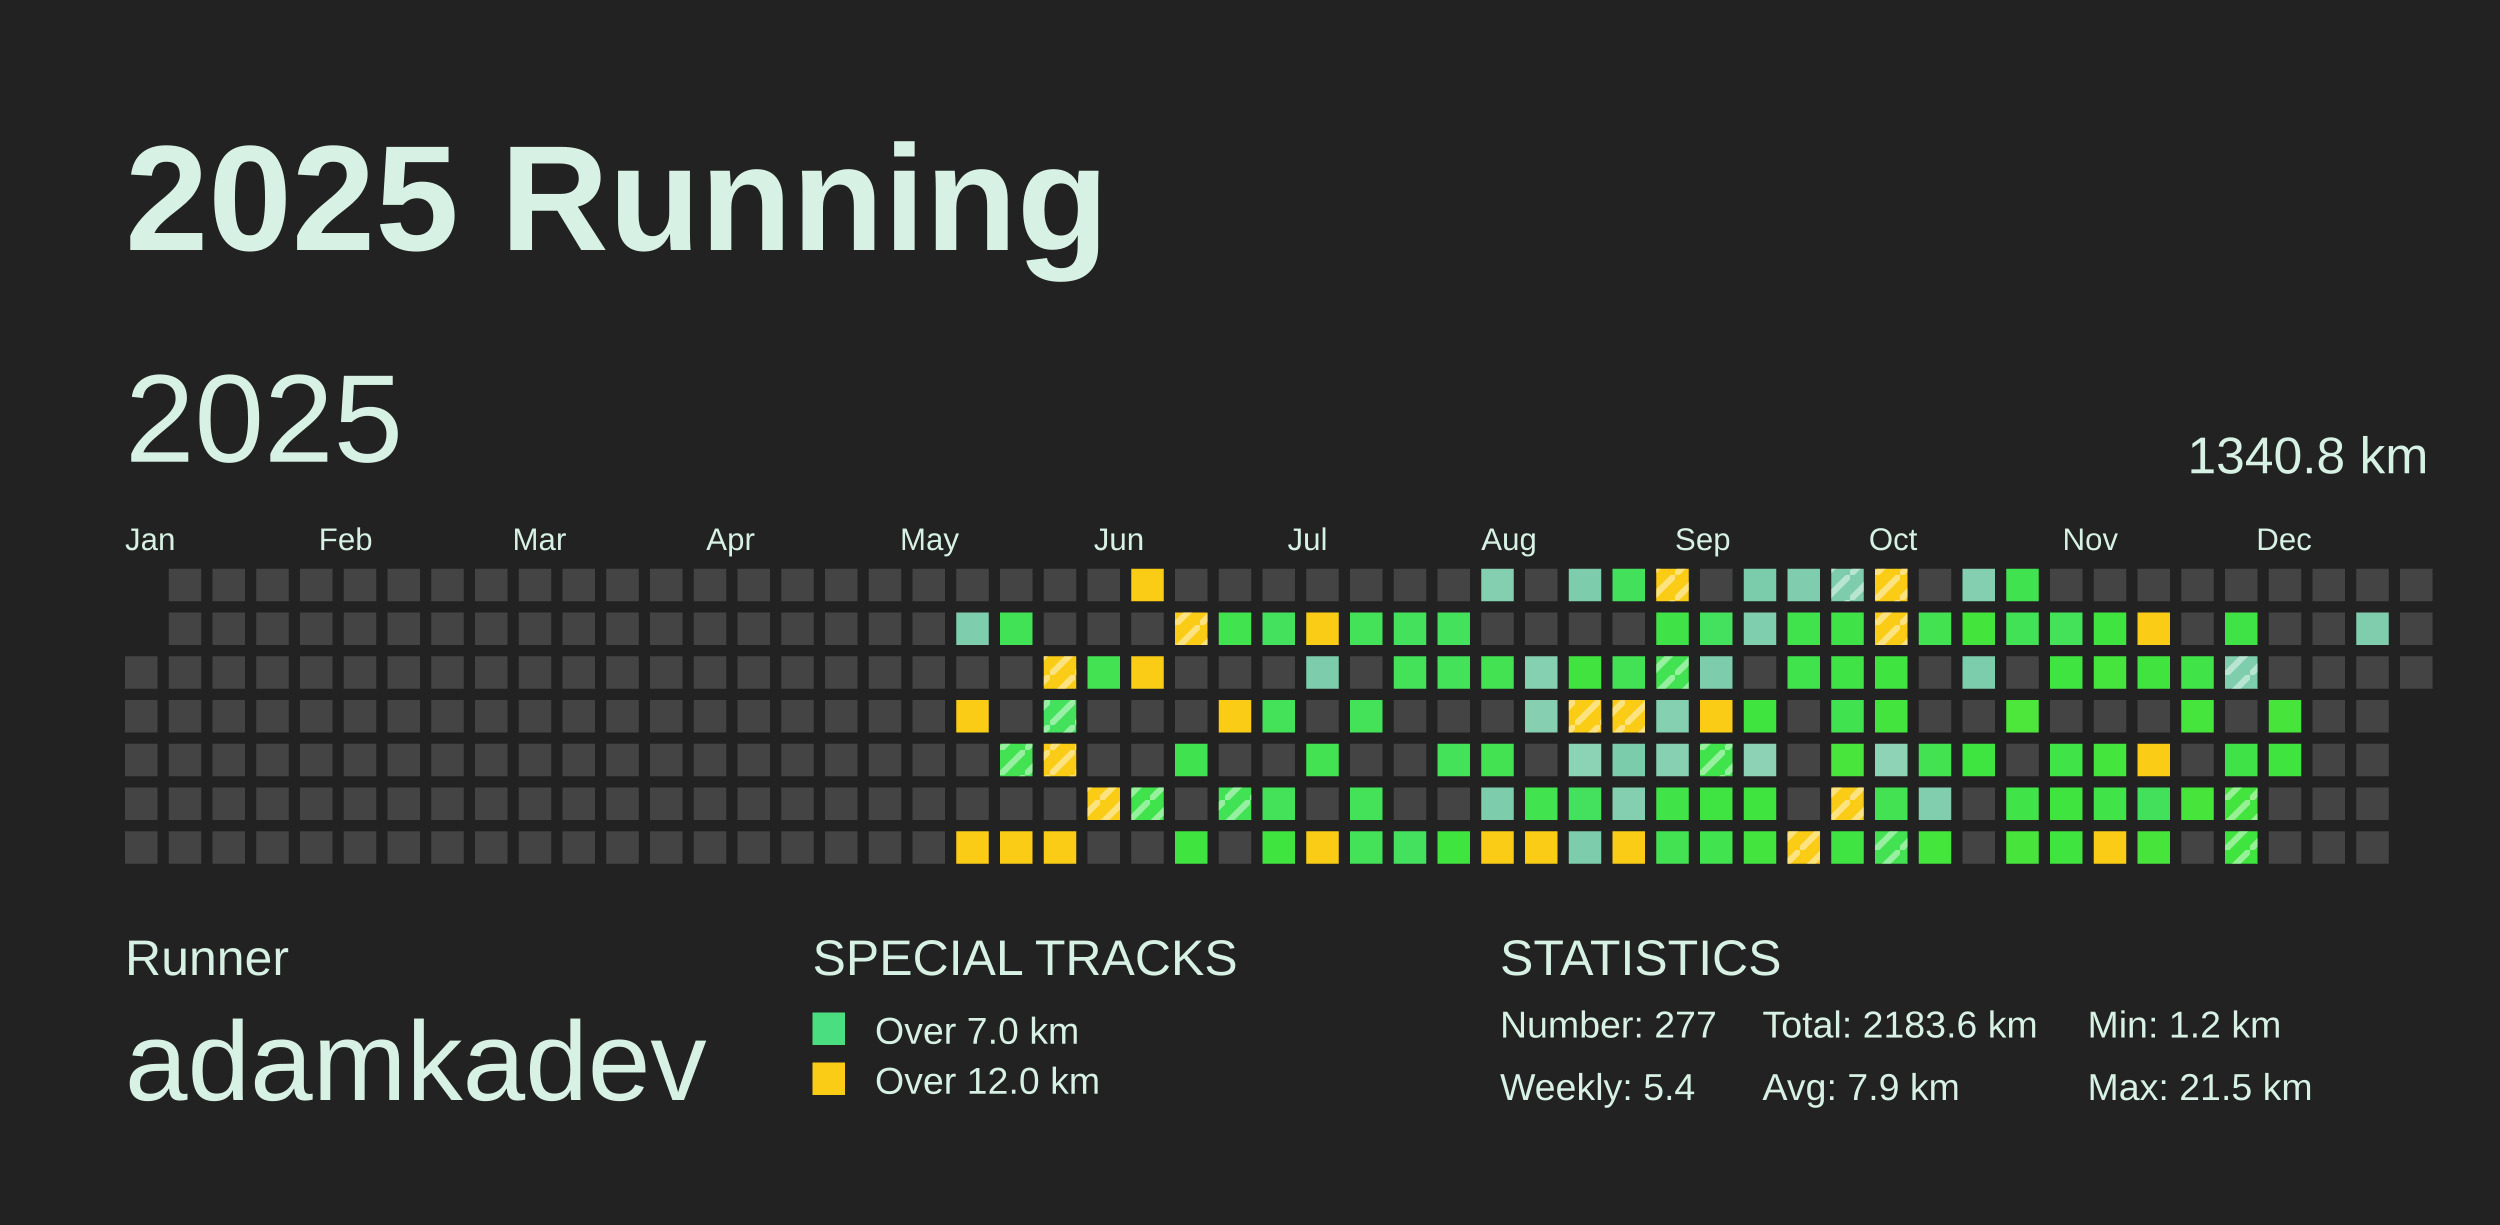
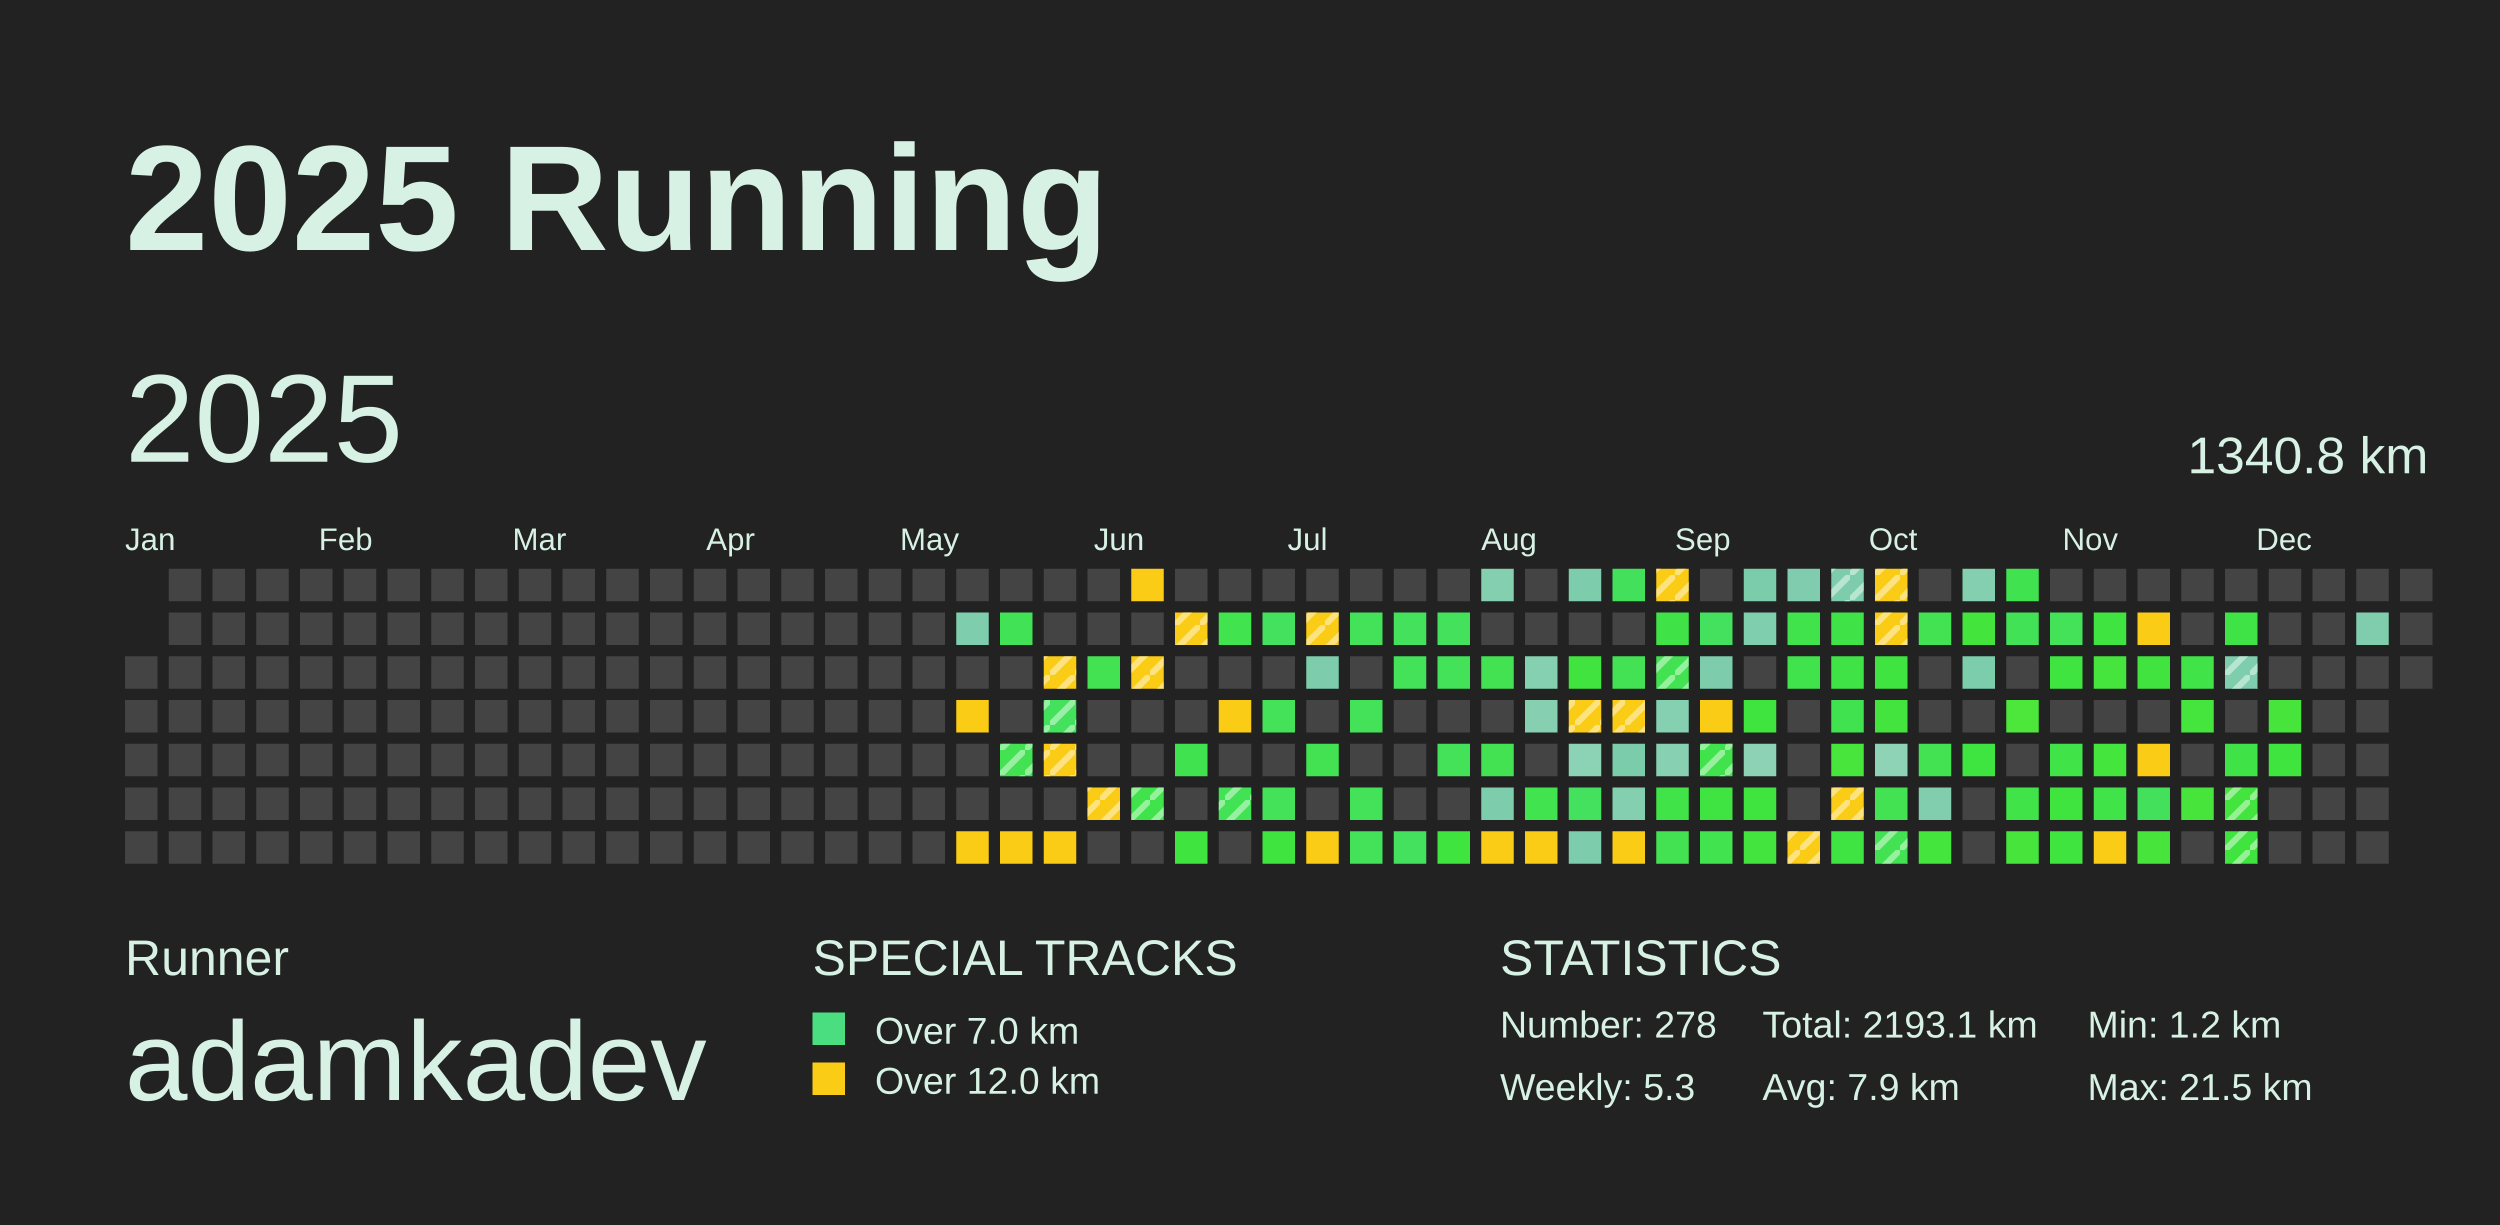
<svg xmlns="http://www.w3.org/2000/svg" baseProfile="full" height="98mm" version="1.1" viewBox="0,0,200,98" width="200mm">
  <defs>
    <pattern height="2" id="indoor-stripe" patternUnits="userSpaceOnUse" width="2">
      <line stroke="white" stroke-opacity="0.45" stroke-width="0.5" x1="0" x2="2" y1="2" y2="0" />
    </pattern>
  </defs>
  <rect fill="#222222" height="98" width="200" x="0" y="0" />
  <text fill="#D7F2E5" style="font-size:12px; font-family:Arial; font-weight:bold;" x="10" y="20">2025 Running</text>
  <text fill="#D7F2E5" style="font-size:4px; font-family:Arial" x="10" y="78">Runner</text>
  <text fill="#D7F2E5" style="font-size:9px; font-family:Arial" x="10" y="88">adamkadev</text>
  <text fill="#D7F2E5" style="font-size:4px; font-family:Arial" x="65" y="78">SPECIAL TRACKS</text>
  <rect fill="#4ADE80" height="2.6" width="2.6" x="65" y="81" />
  <text fill="#D7F2E5" style="font-size:3px; font-family:Arial" x="70" y="83.5">Over 7.0 km</text>
  <rect fill="#FACC15" height="2.6" width="2.6" x="65" y="85" />
  <text fill="#D7F2E5" style="font-size:3px; font-family:Arial" x="70" y="87.5">Over 12.0 km</text>
  <text fill="#D7F2E5" style="font-size:4px; font-family:Arial" x="120" y="78">STATISTICS</text>
-   <text fill="#D7F2E5" style="font-size:3px; font-family:Arial" x="120" y="83">Number: 277</text>
-   <text fill="#D7F2E5" style="font-size:3px; font-family:Arial" x="120" y="88">Weekly: 5.4</text>
-   <text fill="#D7F2E5" style="font-size:3px; font-family:Arial" x="141" y="83">Total: 2183.6 km</text>
+   <text fill="#D7F2E5" style="font-size:3px; font-family:Arial" x="120" y="83">Number: 278</text>
+   <text fill="#D7F2E5" style="font-size:3px; font-family:Arial" x="120" y="88">Weekly: 5.3</text>
+   <text fill="#D7F2E5" style="font-size:3px; font-family:Arial" x="141" y="83">Total: 2193.1 km</text>
  <text fill="#D7F2E5" style="font-size:3px; font-family:Arial" x="141" y="88">Avg: 7.9 km</text>
  <text fill="#D7F2E5" style="font-size:3px; font-family:Arial" x="167" y="83">Min: 1.2 km</text>
  <text fill="#D7F2E5" style="font-size:3px; font-family:Arial" x="167" y="88">Max: 21.5 km</text>
  <text dominant-baseline="hanging" fill="#D7F2E5" style="font-size:10.0px; font-family:Arial;" x="10" y="30">2025</text>
  <text dominant-baseline="hanging" fill="#D7F2E5" style="font-size:4.125px; font-family:Arial;" x="175" y="35">1340.8 km</text>
  <text fill="#D7F2E5" style="font-size:2.5px; font-family:Arial" x="10.0" y="44">Jan</text>
  <text fill="#D7F2E5" style="font-size:2.5px; font-family:Arial" x="25.5" y="44">Feb</text>
  <text fill="#D7F2E5" style="font-size:2.5px; font-family:Arial" x="41.0" y="44">Mar</text>
  <text fill="#D7F2E5" style="font-size:2.5px; font-family:Arial" x="56.5" y="44">Apr</text>
  <text fill="#D7F2E5" style="font-size:2.5px; font-family:Arial" x="72.0" y="44">May</text>
  <text fill="#D7F2E5" style="font-size:2.5px; font-family:Arial" x="87.5" y="44">Jun</text>
  <text fill="#D7F2E5" style="font-size:2.5px; font-family:Arial" x="103.0" y="44">Jul</text>
  <text fill="#D7F2E5" style="font-size:2.5px; font-family:Arial" x="118.5" y="44">Aug</text>
  <text fill="#D7F2E5" style="font-size:2.5px; font-family:Arial" x="134.0" y="44">Sep</text>
  <text fill="#D7F2E5" style="font-size:2.5px; font-family:Arial" x="149.5" y="44">Oct</text>
  <text fill="#D7F2E5" style="font-size:2.5px; font-family:Arial" x="165.0" y="44">Nov</text>
  <text fill="#D7F2E5" style="font-size:2.5px; font-family:Arial" x="180.5" y="44">Dec</text>
  <rect fill="#444444" height="2.6" width="2.6" x="10.0" y="52.5" />
  <rect fill="#444444" height="2.6" width="2.6" x="10.0" y="56.0" />
  <rect fill="#444444" height="2.6" width="2.6" x="10.0" y="59.5" />
  <rect fill="#444444" height="2.6" width="2.6" x="10.0" y="63.0" />
  <rect fill="#444444" height="2.6" width="2.6" x="10.0" y="66.5" />
  <rect fill="#444444" height="2.6" width="2.6" x="13.5" y="45.5" />
  <rect fill="#444444" height="2.6" width="2.6" x="13.5" y="49.0" />
  <rect fill="#444444" height="2.6" width="2.6" x="13.5" y="52.5" />
  <rect fill="#444444" height="2.6" width="2.6" x="13.5" y="56.0" />
  <rect fill="#444444" height="2.6" width="2.6" x="13.5" y="59.5" />
  <rect fill="#444444" height="2.6" width="2.6" x="13.5" y="63.0" />
  <rect fill="#444444" height="2.6" width="2.6" x="13.5" y="66.5" />
  <rect fill="#444444" height="2.6" width="2.6" x="17.0" y="45.5" />
  <rect fill="#444444" height="2.6" width="2.6" x="17.0" y="49.0" />
  <rect fill="#444444" height="2.6" width="2.6" x="17.0" y="52.5" />
  <rect fill="#444444" height="2.6" width="2.6" x="17.0" y="56.0" />
  <rect fill="#444444" height="2.6" width="2.6" x="17.0" y="59.5" />
  <rect fill="#444444" height="2.6" width="2.6" x="17.0" y="63.0" />
  <rect fill="#444444" height="2.6" width="2.6" x="17.0" y="66.5" />
  <rect fill="#444444" height="2.6" width="2.6" x="20.5" y="45.5" />
  <rect fill="#444444" height="2.6" width="2.6" x="20.5" y="49.0" />
  <rect fill="#444444" height="2.6" width="2.6" x="20.5" y="52.5" />
  <rect fill="#444444" height="2.6" width="2.6" x="20.5" y="56.0" />
  <rect fill="#444444" height="2.6" width="2.6" x="20.5" y="59.5" />
  <rect fill="#444444" height="2.6" width="2.6" x="20.5" y="63.0" />
  <rect fill="#444444" height="2.6" width="2.6" x="20.5" y="66.5" />
  <rect fill="#444444" height="2.6" width="2.6" x="24.0" y="45.5" />
  <rect fill="#444444" height="2.6" width="2.6" x="24.0" y="49.0" />
  <rect fill="#444444" height="2.6" width="2.6" x="24.0" y="52.5" />
  <rect fill="#444444" height="2.6" width="2.6" x="24.0" y="56.0" />
  <rect fill="#444444" height="2.6" width="2.6" x="24.0" y="59.5" />
  <rect fill="#444444" height="2.6" width="2.6" x="24.0" y="63.0" />
  <rect fill="#444444" height="2.6" width="2.6" x="24.0" y="66.5" />
  <rect fill="#444444" height="2.6" width="2.6" x="27.5" y="45.5" />
  <rect fill="#444444" height="2.6" width="2.6" x="27.5" y="49.0" />
  <rect fill="#444444" height="2.6" width="2.6" x="27.5" y="52.5" />
  <rect fill="#444444" height="2.6" width="2.6" x="27.5" y="56.0" />
  <rect fill="#444444" height="2.6" width="2.6" x="27.5" y="59.5" />
  <rect fill="#444444" height="2.6" width="2.6" x="27.5" y="63.0" />
  <rect fill="#444444" height="2.6" width="2.6" x="27.5" y="66.5" />
  <rect fill="#444444" height="2.6" width="2.6" x="31.0" y="45.5" />
  <rect fill="#444444" height="2.6" width="2.6" x="31.0" y="49.0" />
  <rect fill="#444444" height="2.6" width="2.6" x="31.0" y="52.5" />
  <rect fill="#444444" height="2.6" width="2.6" x="31.0" y="56.0" />
  <rect fill="#444444" height="2.6" width="2.6" x="31.0" y="59.5" />
  <rect fill="#444444" height="2.6" width="2.6" x="31.0" y="63.0" />
  <rect fill="#444444" height="2.6" width="2.6" x="31.0" y="66.5" />
  <rect fill="#444444" height="2.6" width="2.6" x="34.5" y="45.5" />
  <rect fill="#444444" height="2.6" width="2.6" x="34.5" y="49.0" />
  <rect fill="#444444" height="2.6" width="2.6" x="34.5" y="52.5" />
  <rect fill="#444444" height="2.6" width="2.6" x="34.5" y="56.0" />
  <rect fill="#444444" height="2.6" width="2.6" x="34.5" y="59.5" />
  <rect fill="#444444" height="2.6" width="2.6" x="34.5" y="63.0" />
  <rect fill="#444444" height="2.6" width="2.6" x="34.5" y="66.5" />
  <rect fill="#444444" height="2.6" width="2.6" x="38.0" y="45.5" />
  <rect fill="#444444" height="2.6" width="2.6" x="38.0" y="49.0" />
  <rect fill="#444444" height="2.6" width="2.6" x="38.0" y="52.5" />
  <rect fill="#444444" height="2.6" width="2.6" x="38.0" y="56.0" />
  <rect fill="#444444" height="2.6" width="2.6" x="38.0" y="59.5" />
  <rect fill="#444444" height="2.6" width="2.6" x="38.0" y="63.0" />
  <rect fill="#444444" height="2.6" width="2.6" x="38.0" y="66.5" />
  <rect fill="#444444" height="2.6" width="2.6" x="41.5" y="45.5" />
  <rect fill="#444444" height="2.6" width="2.6" x="41.5" y="49.0" />
  <rect fill="#444444" height="2.6" width="2.6" x="41.5" y="52.5" />
  <rect fill="#444444" height="2.6" width="2.6" x="41.5" y="56.0" />
  <rect fill="#444444" height="2.6" width="2.6" x="41.5" y="59.5" />
  <rect fill="#444444" height="2.6" width="2.6" x="41.5" y="63.0" />
  <rect fill="#444444" height="2.6" width="2.6" x="41.5" y="66.5" />
  <rect fill="#444444" height="2.6" width="2.6" x="45.0" y="45.5" />
  <rect fill="#444444" height="2.6" width="2.6" x="45.0" y="49.0" />
  <rect fill="#444444" height="2.6" width="2.6" x="45.0" y="52.5" />
  <rect fill="#444444" height="2.6" width="2.6" x="45.0" y="56.0" />
  <rect fill="#444444" height="2.6" width="2.6" x="45.0" y="59.5" />
  <rect fill="#444444" height="2.6" width="2.6" x="45.0" y="63.0" />
  <rect fill="#444444" height="2.6" width="2.6" x="45.0" y="66.5" />
  <rect fill="#444444" height="2.6" width="2.6" x="48.5" y="45.5" />
  <rect fill="#444444" height="2.6" width="2.6" x="48.5" y="49.0" />
  <rect fill="#444444" height="2.6" width="2.6" x="48.5" y="52.5" />
  <rect fill="#444444" height="2.6" width="2.6" x="48.5" y="56.0" />
  <rect fill="#444444" height="2.6" width="2.6" x="48.5" y="59.5" />
  <rect fill="#444444" height="2.6" width="2.6" x="48.5" y="63.0" />
  <rect fill="#444444" height="2.6" width="2.6" x="48.5" y="66.5" />
  <rect fill="#444444" height="2.6" width="2.6" x="52.0" y="45.5" />
  <rect fill="#444444" height="2.6" width="2.6" x="52.0" y="49.0" />
  <rect fill="#444444" height="2.6" width="2.6" x="52.0" y="52.5" />
  <rect fill="#444444" height="2.6" width="2.6" x="52.0" y="56.0" />
  <rect fill="#444444" height="2.6" width="2.6" x="52.0" y="59.5" />
  <rect fill="#444444" height="2.6" width="2.6" x="52.0" y="63.0" />
  <rect fill="#444444" height="2.6" width="2.6" x="52.0" y="66.5" />
  <rect fill="#444444" height="2.6" width="2.6" x="55.5" y="45.5" />
  <rect fill="#444444" height="2.6" width="2.6" x="55.5" y="49.0" />
  <rect fill="#444444" height="2.6" width="2.6" x="55.5" y="52.5" />
  <rect fill="#444444" height="2.6" width="2.6" x="55.5" y="56.0" />
  <rect fill="#444444" height="2.6" width="2.6" x="55.5" y="59.5" />
  <rect fill="#444444" height="2.6" width="2.6" x="55.5" y="63.0" />
  <rect fill="#444444" height="2.6" width="2.6" x="55.5" y="66.5" />
  <rect fill="#444444" height="2.6" width="2.6" x="59.0" y="45.5" />
  <rect fill="#444444" height="2.6" width="2.6" x="59.0" y="49.0" />
  <rect fill="#444444" height="2.6" width="2.6" x="59.0" y="52.5" />
  <rect fill="#444444" height="2.6" width="2.6" x="59.0" y="56.0" />
  <rect fill="#444444" height="2.6" width="2.6" x="59.0" y="59.5" />
  <rect fill="#444444" height="2.6" width="2.6" x="59.0" y="63.0" />
  <rect fill="#444444" height="2.6" width="2.6" x="59.0" y="66.5" />
  <rect fill="#444444" height="2.6" width="2.6" x="62.5" y="45.5" />
  <rect fill="#444444" height="2.6" width="2.6" x="62.5" y="49.0" />
  <rect fill="#444444" height="2.6" width="2.6" x="62.5" y="52.5" />
  <rect fill="#444444" height="2.6" width="2.6" x="62.5" y="56.0" />
  <rect fill="#444444" height="2.6" width="2.6" x="62.5" y="59.5" />
  <rect fill="#444444" height="2.6" width="2.6" x="62.5" y="63.0" />
  <rect fill="#444444" height="2.6" width="2.6" x="62.5" y="66.5" />
  <rect fill="#444444" height="2.6" width="2.6" x="66.0" y="45.5" />
  <rect fill="#444444" height="2.6" width="2.6" x="66.0" y="49.0" />
  <rect fill="#444444" height="2.6" width="2.6" x="66.0" y="52.5" />
  <rect fill="#444444" height="2.6" width="2.6" x="66.0" y="56.0" />
  <rect fill="#444444" height="2.6" width="2.6" x="66.0" y="59.5" />
  <rect fill="#444444" height="2.6" width="2.6" x="66.0" y="63.0" />
  <rect fill="#444444" height="2.6" width="2.6" x="66.0" y="66.5" />
  <rect fill="#444444" height="2.6" width="2.6" x="69.5" y="45.5" />
  <rect fill="#444444" height="2.6" width="2.6" x="69.5" y="49.0" />
  <rect fill="#444444" height="2.6" width="2.6" x="69.5" y="52.5" />
  <rect fill="#444444" height="2.6" width="2.6" x="69.5" y="56.0" />
  <rect fill="#444444" height="2.6" width="2.6" x="69.5" y="59.5" />
  <rect fill="#444444" height="2.6" width="2.6" x="69.5" y="63.0" />
  <rect fill="#444444" height="2.6" width="2.6" x="69.5" y="66.5" />
  <rect fill="#444444" height="2.6" width="2.6" x="73.0" y="45.5" />
  <rect fill="#444444" height="2.6" width="2.6" x="73.0" y="49.0" />
  <rect fill="#444444" height="2.6" width="2.6" x="73.0" y="52.5" />
  <rect fill="#444444" height="2.6" width="2.6" x="73.0" y="56.0" />
  <rect fill="#444444" height="2.6" width="2.6" x="73.0" y="59.5" />
  <rect fill="#444444" height="2.6" width="2.6" x="73.0" y="63.0" />
  <rect fill="#444444" height="2.6" width="2.6" x="73.0" y="66.5" />
  <rect fill="#444444" height="2.6" width="2.6" x="76.5" y="45.5" />
  <rect fill="#7ecdad" height="2.6" width="2.6" x="76.5" y="49.0" />
  <rect fill="#444444" height="2.6" width="2.6" x="76.5" y="52.5" />
  <rect fill="#FACC15" height="2.6" width="2.6" x="76.5" y="56.0" />
  <rect fill="#444444" height="2.6" width="2.6" x="76.5" y="59.5" />
  <rect fill="#444444" height="2.6" width="2.6" x="76.5" y="63.0" />
  <rect fill="#FACC15" height="2.6" width="2.6" x="76.5" y="66.5" />
  <rect fill="#444444" height="2.6" width="2.6" x="80.0" y="45.5" />
  <rect fill="#42e256" height="2.6" width="2.6" x="80.0" y="49.0" />
  <rect fill="#444444" height="2.6" width="2.6" x="80.0" y="52.5" />
  <rect fill="#444444" height="2.6" width="2.6" x="80.0" y="56.0" />
  <rect fill="#42e252" height="2.6" width="2.6" x="80.0" y="59.5" />
  <rect fill="url(#indoor-stripe)" height="2.6" style="pointer-events: none;" width="2.6" x="80.0" y="59.5" />
  <rect fill="#444444" height="2.6" width="2.6" x="80.0" y="63.0" />
  <rect fill="#FACC15" height="2.6" width="2.6" x="80.0" y="66.5" />
  <rect fill="#444444" height="2.6" width="2.6" x="83.5" y="45.5" />
  <rect fill="#444444" height="2.6" width="2.6" x="83.5" y="49.0" />
  <rect fill="#FACC15" height="2.6" width="2.6" x="83.5" y="52.5" />
  <rect fill="url(#indoor-stripe)" height="2.6" style="pointer-events: none;" width="2.6" x="83.5" y="52.5" />
  <rect fill="#43e15c" height="2.6" width="2.6" x="83.5" y="56.0" />
  <rect fill="url(#indoor-stripe)" height="2.6" style="pointer-events: none;" width="2.6" x="83.5" y="56.0" />
  <rect fill="#FACC15" height="2.6" width="2.6" x="83.5" y="59.5" />
  <rect fill="url(#indoor-stripe)" height="2.6" style="pointer-events: none;" width="2.6" x="83.5" y="59.5" />
  <rect fill="#444444" height="2.6" width="2.6" x="83.5" y="63.0" />
  <rect fill="#FACC15" height="2.6" width="2.6" x="83.5" y="66.5" />
  <rect fill="#444444" height="2.6" width="2.6" x="87.0" y="45.5" />
  <rect fill="#444444" height="2.6" width="2.6" x="87.0" y="49.0" />
  <rect fill="#42e253" height="2.6" width="2.6" x="87.0" y="52.5" />
  <rect fill="#444444" height="2.6" width="2.6" x="87.0" y="56.0" />
  <rect fill="#444444" height="2.6" width="2.6" x="87.0" y="59.5" />
  <rect fill="#FACC15" height="2.6" width="2.6" x="87.0" y="63.0" />
  <rect fill="url(#indoor-stripe)" height="2.6" style="pointer-events: none;" width="2.6" x="87.0" y="63.0" />
  <rect fill="#444444" height="2.6" width="2.6" x="87.0" y="66.5" />
  <rect fill="#FACC15" height="2.6" width="2.6" x="90.5" y="45.5" />
  <rect fill="#444444" height="2.6" width="2.6" x="90.5" y="49.0" />
  <rect fill="#FACC15" height="2.6" width="2.6" x="90.5" y="52.5" />
+   <rect fill="url(#indoor-stripe)" height="2.6" style="pointer-events: none;" width="2.6" x="90.5" y="52.5" />
  <rect fill="#444444" height="2.6" width="2.6" x="90.5" y="56.0" />
  <rect fill="#444444" height="2.6" width="2.6" x="90.5" y="59.5" />
  <rect fill="#40e34b" height="2.6" width="2.6" x="90.5" y="63.0" />
  <rect fill="url(#indoor-stripe)" height="2.6" style="pointer-events: none;" width="2.6" x="90.5" y="63.0" />
  <rect fill="#444444" height="2.6" width="2.6" x="90.5" y="66.5" />
  <rect fill="#444444" height="2.6" width="2.6" x="94.0" y="45.5" />
  <rect fill="#FACC15" height="2.6" width="2.6" x="94.0" y="49.0" />
  <rect fill="url(#indoor-stripe)" height="2.6" style="pointer-events: none;" width="2.6" x="94.0" y="49.0" />
  <rect fill="#444444" height="2.6" width="2.6" x="94.0" y="52.5" />
  <rect fill="#444444" height="2.6" width="2.6" x="94.0" y="56.0" />
  <rect fill="#41e24f" height="2.6" width="2.6" x="94.0" y="59.5" />
  <rect fill="#444444" height="2.6" width="2.6" x="94.0" y="63.0" />
  <rect fill="#3fe43e" height="2.6" width="2.6" x="94.0" y="66.5" />
  <rect fill="#444444" height="2.6" width="2.6" x="97.5" y="45.5" />
  <rect fill="#41e34e" height="2.6" width="2.6" x="97.5" y="49.0" />
  <rect fill="#444444" height="2.6" width="2.6" x="97.5" y="52.5" />
  <rect fill="#FACC15" height="2.6" width="2.6" x="97.5" y="56.0" />
  <rect fill="#444444" height="2.6" width="2.6" x="97.5" y="59.5" />
  <rect fill="#42e255" height="2.6" width="2.6" x="97.5" y="63.0" />
  <rect fill="url(#indoor-stripe)" height="2.6" style="pointer-events: none;" width="2.6" x="97.5" y="63.0" />
  <rect fill="#444444" height="2.6" width="2.6" x="97.5" y="66.5" />
  <rect fill="#444444" height="2.6" width="2.6" x="101.0" y="45.5" />
  <rect fill="#44e15e" height="2.6" width="2.6" x="101.0" y="49.0" />
  <rect fill="#444444" height="2.6" width="2.6" x="101.0" y="52.5" />
  <rect fill="#43e259" height="2.6" width="2.6" x="101.0" y="56.0" />
  <rect fill="#444444" height="2.6" width="2.6" x="101.0" y="59.5" />
  <rect fill="#43e259" height="2.6" width="2.6" x="101.0" y="63.0" />
  <rect fill="#3fe43e" height="2.6" width="2.6" x="101.0" y="66.5" />
  <rect fill="#444444" height="2.6" width="2.6" x="104.5" y="45.5" />
  <rect fill="#FACC15" height="2.6" width="2.6" x="104.5" y="49.0" />
+   <rect fill="url(#indoor-stripe)" height="2.6" style="pointer-events: none;" width="2.6" x="104.5" y="49.0" />
  <rect fill="#7dcdac" height="2.6" width="2.6" x="104.5" y="52.5" />
  <rect fill="#444444" height="2.6" width="2.6" x="104.5" y="56.0" />
  <rect fill="#42e253" height="2.6" width="2.6" x="104.5" y="59.5" />
  <rect fill="#444444" height="2.6" width="2.6" x="104.5" y="63.0" />
  <rect fill="#FACC15" height="2.6" width="2.6" x="104.5" y="66.5" />
  <rect fill="#444444" height="2.6" width="2.6" x="108.0" y="45.5" />
  <rect fill="#43e258" height="2.6" width="2.6" x="108.0" y="49.0" />
  <rect fill="#444444" height="2.6" width="2.6" x="108.0" y="52.5" />
  <rect fill="#43e259" height="2.6" width="2.6" x="108.0" y="56.0" />
  <rect fill="#444444" height="2.6" width="2.6" x="108.0" y="59.5" />
  <rect fill="#43e259" height="2.6" width="2.6" x="108.0" y="63.0" />
  <rect fill="#43e258" height="2.6" width="2.6" x="108.0" y="66.5" />
  <rect fill="#444444" height="2.6" width="2.6" x="111.5" y="45.5" />
  <rect fill="#43e15c" height="2.6" width="2.6" x="111.5" y="49.0" />
  <rect fill="#43e259" height="2.6" width="2.6" x="111.5" y="52.5" />
  <rect fill="#444444" height="2.6" width="2.6" x="111.5" y="56.0" />
  <rect fill="#444444" height="2.6" width="2.6" x="111.5" y="59.5" />
  <rect fill="#444444" height="2.6" width="2.6" x="111.5" y="63.0" />
  <rect fill="#44e15e" height="2.6" width="2.6" x="111.5" y="66.5" />
  <rect fill="#444444" height="2.6" width="2.6" x="115.0" y="45.5" />
  <rect fill="#43e15c" height="2.6" width="2.6" x="115.0" y="49.0" />
  <rect fill="#43e259" height="2.6" width="2.6" x="115.0" y="52.5" />
  <rect fill="#444444" height="2.6" width="2.6" x="115.0" y="56.0" />
  <rect fill="#43e258" height="2.6" width="2.6" x="115.0" y="59.5" />
  <rect fill="#444444" height="2.6" width="2.6" x="115.0" y="63.0" />
  <rect fill="#3fe43e" height="2.6" width="2.6" x="115.0" y="66.5" />
  <rect fill="#84cfb0" height="2.6" width="2.6" x="118.5" y="45.5" />
  <rect fill="#444444" height="2.6" width="2.6" x="118.5" y="49.0" />
  <rect fill="#42e253" height="2.6" width="2.6" x="118.5" y="52.5" />
  <rect fill="#444444" height="2.6" width="2.6" x="118.5" y="56.0" />
  <rect fill="#42e253" height="2.6" width="2.6" x="118.5" y="59.5" />
  <rect fill="#7dcdad" height="2.6" width="2.6" x="118.5" y="63.0" />
  <rect fill="#FACC15" height="2.6" width="2.6" x="118.5" y="66.5" />
  <rect fill="#444444" height="2.6" width="2.6" x="122.0" y="45.5" />
  <rect fill="#444444" height="2.6" width="2.6" x="122.0" y="49.0" />
  <rect fill="#85d0b1" height="2.6" width="2.6" x="122.0" y="52.5" />
  <rect fill="#86d0b1" height="2.6" width="2.6" x="122.0" y="56.0" />
  <rect fill="#444444" height="2.6" width="2.6" x="122.0" y="59.5" />
  <rect fill="#41e34e" height="2.6" width="2.6" x="122.0" y="63.0" />
  <rect fill="#FACC15" height="2.6" width="2.6" x="122.0" y="66.5" />
  <rect fill="#7dcdac" height="2.6" width="2.6" x="125.5" y="45.5" />
  <rect fill="#444444" height="2.6" width="2.6" x="125.5" y="49.0" />
  <rect fill="#41e43e" height="2.6" width="2.6" x="125.5" y="52.5" />
  <rect fill="#FACC15" height="2.6" width="2.6" x="125.5" y="56.0" />
  <rect fill="url(#indoor-stripe)" height="2.6" style="pointer-events: none;" width="2.6" x="125.5" y="56.0" />
  <rect fill="#8cd2b4" height="2.6" width="2.6" x="125.5" y="59.5" />
  <rect fill="#44e15e" height="2.6" width="2.6" x="125.5" y="63.0" />
  <rect fill="#7dcdad" height="2.6" width="2.6" x="125.5" y="66.5" />
  <rect fill="#43e15b" height="2.6" width="2.6" x="129.0" y="45.5" />
  <rect fill="#444444" height="2.6" width="2.6" x="129.0" y="49.0" />
  <rect fill="#42e254" height="2.6" width="2.6" x="129.0" y="52.5" />
  <rect fill="#FACC15" height="2.6" width="2.6" x="129.0" y="56.0" />
  <rect fill="url(#indoor-stripe)" height="2.6" style="pointer-events: none;" width="2.6" x="129.0" y="56.0" />
  <rect fill="#7accab" height="2.6" width="2.6" x="129.0" y="59.5" />
  <rect fill="#84cfb0" height="2.6" width="2.6" x="129.0" y="63.0" />
  <rect fill="#FACC15" height="2.6" width="2.6" x="129.0" y="66.5" />
  <rect fill="#FACC15" height="2.6" width="2.6" x="132.5" y="45.5" />
  <rect fill="url(#indoor-stripe)" height="2.6" style="pointer-events: none;" width="2.6" x="132.5" y="45.5" />
  <rect fill="#40e347" height="2.6" width="2.6" x="132.5" y="49.0" />
  <rect fill="#42e252" height="2.6" width="2.6" x="132.5" y="52.5" />
  <rect fill="url(#indoor-stripe)" height="2.6" style="pointer-events: none;" width="2.6" x="132.5" y="52.5" />
  <rect fill="#85d0b1" height="2.6" width="2.6" x="132.5" y="56.0" />
  <rect fill="#88d0b2" height="2.6" width="2.6" x="132.5" y="59.5" />
  <rect fill="#40e348" height="2.6" width="2.6" x="132.5" y="63.0" />
  <rect fill="#42e253" height="2.6" width="2.6" x="132.5" y="66.5" />
  <rect fill="#444444" height="2.6" width="2.6" x="136.0" y="45.5" />
  <rect fill="#44e15e" height="2.6" width="2.6" x="136.0" y="49.0" />
  <rect fill="#7dcdad" height="2.6" width="2.6" x="136.0" y="52.5" />
  <rect fill="#FACC15" height="2.6" width="2.6" x="136.0" y="56.0" />
  <rect fill="#41e34d" height="2.6" width="2.6" x="136.0" y="59.5" />
  <rect fill="url(#indoor-stripe)" height="2.6" style="pointer-events: none;" width="2.6" x="136.0" y="59.5" />
  <rect fill="#3fe442" height="2.6" width="2.6" x="136.0" y="63.0" />
  <rect fill="#41e34e" height="2.6" width="2.6" x="136.0" y="66.5" />
  <rect fill="#7accab" height="2.6" width="2.6" x="139.5" y="45.5" />
  <rect fill="#7fceae" height="2.6" width="2.6" x="139.5" y="49.0" />
  <rect fill="#444444" height="2.6" width="2.6" x="139.5" y="52.5" />
  <rect fill="#3fe43e" height="2.6" width="2.6" x="139.5" y="56.0" />
  <rect fill="#8dd2b5" height="2.6" width="2.6" x="139.5" y="59.5" />
  <rect fill="#3fe43e" height="2.6" width="2.6" x="139.5" y="63.0" />
  <rect fill="#43e43d" height="2.6" width="2.6" x="139.5" y="66.5" />
  <rect fill="#7fcdae" height="2.6" width="2.6" x="143.0" y="45.5" />
  <rect fill="#40e34b" height="2.6" width="2.6" x="143.0" y="49.0" />
  <rect fill="#41e34d" height="2.6" width="2.6" x="143.0" y="52.5" />
  <rect fill="#444444" height="2.6" width="2.6" x="143.0" y="56.0" />
  <rect fill="#444444" height="2.6" width="2.6" x="143.0" y="59.5" />
  <rect fill="#444444" height="2.6" width="2.6" x="143.0" y="63.0" />
  <rect fill="#FACC15" height="2.6" width="2.6" x="143.0" y="66.5" />
  <rect fill="url(#indoor-stripe)" height="2.6" style="pointer-events: none;" width="2.6" x="143.0" y="66.5" />
  <rect fill="#7dcdad" height="2.6" width="2.6" x="146.5" y="45.5" />
  <rect fill="url(#indoor-stripe)" height="2.6" style="pointer-events: none;" width="2.6" x="146.5" y="45.5" />
  <rect fill="#40e347" height="2.6" width="2.6" x="146.5" y="49.0" />
  <rect fill="#40e346" height="2.6" width="2.6" x="146.5" y="52.5" />
  <rect fill="#41e250" height="2.6" width="2.6" x="146.5" y="56.0" />
  <rect fill="#48e53c" height="2.6" width="2.6" x="146.5" y="59.5" />
  <rect fill="#FACC15" height="2.6" width="2.6" x="146.5" y="63.0" />
  <rect fill="url(#indoor-stripe)" height="2.6" style="pointer-events: none;" width="2.6" x="146.5" y="63.0" />
  <rect fill="#3fe443" height="2.6" width="2.6" x="146.5" y="66.5" />
  <rect fill="#FACC15" height="2.6" width="2.6" x="150.0" y="45.5" />
  <rect fill="url(#indoor-stripe)" height="2.6" style="pointer-events: none;" width="2.6" x="150.0" y="45.5" />
  <rect fill="#FACC15" height="2.6" width="2.6" x="150.0" y="49.0" />
  <rect fill="url(#indoor-stripe)" height="2.6" style="pointer-events: none;" width="2.6" x="150.0" y="49.0" />
  <rect fill="#3fe440" height="2.6" width="2.6" x="150.0" y="52.5" />
  <rect fill="#43e43d" height="2.6" width="2.6" x="150.0" y="56.0" />
  <rect fill="#8fd3b6" height="2.6" width="2.6" x="150.0" y="59.5" />
  <rect fill="#42e252" height="2.6" width="2.6" x="150.0" y="63.0" />
  <rect fill="#42e252" height="2.6" width="2.6" x="150.0" y="66.5" />
  <rect fill="url(#indoor-stripe)" height="2.6" style="pointer-events: none;" width="2.6" x="150.0" y="66.5" />
  <rect fill="#444444" height="2.6" width="2.6" x="153.5" y="45.5" />
  <rect fill="#42e253" height="2.6" width="2.6" x="153.5" y="49.0" />
  <rect fill="#444444" height="2.6" width="2.6" x="153.5" y="52.5" />
  <rect fill="#444444" height="2.6" width="2.6" x="153.5" y="56.0" />
  <rect fill="#42e253" height="2.6" width="2.6" x="153.5" y="59.5" />
  <rect fill="#80ceae" height="2.6" width="2.6" x="153.5" y="63.0" />
  <rect fill="#44e53d" height="2.6" width="2.6" x="153.5" y="66.5" />
  <rect fill="#83cfaf" height="2.6" width="2.6" x="157.0" y="45.5" />
  <rect fill="#43e53d" height="2.6" width="2.6" x="157.0" y="49.0" />
  <rect fill="#7ccdac" height="2.6" width="2.6" x="157.0" y="52.5" />
  <rect fill="#444444" height="2.6" width="2.6" x="157.0" y="56.0" />
  <rect fill="#3ee43f" height="2.6" width="2.6" x="157.0" y="59.5" />
  <rect fill="#444444" height="2.6" width="2.6" x="157.0" y="63.0" />
  <rect fill="#444444" height="2.6" width="2.6" x="157.0" y="66.5" />
  <rect fill="#41e250" height="2.6" width="2.6" x="160.5" y="45.5" />
  <rect fill="#42e256" height="2.6" width="2.6" x="160.5" y="49.0" />
  <rect fill="#444444" height="2.6" width="2.6" x="160.5" y="52.5" />
  <rect fill="#4de63b" height="2.6" width="2.6" x="160.5" y="56.0" />
  <rect fill="#444444" height="2.6" width="2.6" x="160.5" y="59.5" />
  <rect fill="#40e348" height="2.6" width="2.6" x="160.5" y="63.0" />
  <rect fill="#47e53c" height="2.6" width="2.6" x="160.5" y="66.5" />
  <rect fill="#444444" height="2.6" width="2.6" x="164.0" y="45.5" />
  <rect fill="#43e259" height="2.6" width="2.6" x="164.0" y="49.0" />
  <rect fill="#3fe441" height="2.6" width="2.6" x="164.0" y="52.5" />
  <rect fill="#444444" height="2.6" width="2.6" x="164.0" y="56.0" />
  <rect fill="#40e348" height="2.6" width="2.6" x="164.0" y="59.5" />
  <rect fill="#3fe43e" height="2.6" width="2.6" x="164.0" y="63.0" />
  <rect fill="#3fe43e" height="2.6" width="2.6" x="164.0" y="66.5" />
  <rect fill="#444444" height="2.6" width="2.6" x="167.5" y="45.5" />
  <rect fill="#3fe440" height="2.6" width="2.6" x="167.5" y="49.0" />
  <rect fill="#45e53d" height="2.6" width="2.6" x="167.5" y="52.5" />
  <rect fill="#444444" height="2.6" width="2.6" x="167.5" y="56.0" />
  <rect fill="#44e53d" height="2.6" width="2.6" x="167.5" y="59.5" />
  <rect fill="#40e348" height="2.6" width="2.6" x="167.5" y="63.0" />
  <rect fill="#FACC15" height="2.6" width="2.6" x="167.5" y="66.5" />
  <rect fill="#444444" height="2.6" width="2.6" x="171.0" y="45.5" />
  <rect fill="#FACC15" height="2.6" width="2.6" x="171.0" y="49.0" />
  <rect fill="#41e43e" height="2.6" width="2.6" x="171.0" y="52.5" />
  <rect fill="#444444" height="2.6" width="2.6" x="171.0" y="56.0" />
  <rect fill="#FACC15" height="2.6" width="2.6" x="171.0" y="59.5" />
  <rect fill="#43e15b" height="2.6" width="2.6" x="171.0" y="63.0" />
  <rect fill="#47e53c" height="2.6" width="2.6" x="171.0" y="66.5" />
  <rect fill="#444444" height="2.6" width="2.6" x="174.5" y="45.5" />
  <rect fill="#444444" height="2.6" width="2.6" x="174.5" y="49.0" />
  <rect fill="#40e348" height="2.6" width="2.6" x="174.5" y="52.5" />
  <rect fill="#45e53d" height="2.6" width="2.6" x="174.5" y="56.0" />
  <rect fill="#444444" height="2.6" width="2.6" x="174.5" y="59.5" />
  <rect fill="#47e53c" height="2.6" width="2.6" x="174.5" y="63.0" />
  <rect fill="#444444" height="2.6" width="2.6" x="174.5" y="66.5" />
  <rect fill="#444444" height="2.6" width="2.6" x="178.0" y="45.5" />
  <rect fill="#40e346" height="2.6" width="2.6" x="178.0" y="49.0" />
  <rect fill="#7ecdad" height="2.6" width="2.6" x="178.0" y="52.5" />
  <rect fill="url(#indoor-stripe)" height="2.6" style="pointer-events: none;" width="2.6" x="178.0" y="52.5" />
  <rect fill="#444444" height="2.6" width="2.6" x="178.0" y="56.0" />
  <rect fill="#40e347" height="2.6" width="2.6" x="178.0" y="59.5" />
  <rect fill="#42e43d" height="2.6" width="2.6" x="178.0" y="63.0" />
  <rect fill="url(#indoor-stripe)" height="2.6" style="pointer-events: none;" width="2.6" x="178.0" y="63.0" />
  <rect fill="#3fe43e" height="2.6" width="2.6" x="178.0" y="66.5" />
  <rect fill="url(#indoor-stripe)" height="2.6" style="pointer-events: none;" width="2.6" x="178.0" y="66.5" />
  <rect fill="#444444" height="2.6" width="2.6" x="181.5" y="45.5" />
  <rect fill="#444444" height="2.6" width="2.6" x="181.5" y="49.0" />
  <rect fill="#444444" height="2.6" width="2.6" x="181.5" y="52.5" />
  <rect fill="#47e53c" height="2.6" width="2.6" x="181.5" y="56.0" />
  <rect fill="#3fe43e" height="2.6" width="2.6" x="181.5" y="59.5" />
  <rect fill="#444444" height="2.6" width="2.6" x="181.5" y="63.0" />
  <rect fill="#444444" height="2.6" width="2.6" x="181.5" y="66.5" />
  <rect fill="#444444" height="2.6" width="2.6" x="185.0" y="45.5" />
  <rect fill="#444444" height="2.6" width="2.6" x="185.0" y="49.0" />
  <rect fill="#444444" height="2.6" width="2.6" x="185.0" y="52.5" />
  <rect fill="#444444" height="2.6" width="2.6" x="185.0" y="56.0" />
  <rect fill="#444444" height="2.6" width="2.6" x="185.0" y="59.5" />
  <rect fill="#444444" height="2.6" width="2.6" x="185.0" y="63.0" />
  <rect fill="#444444" height="2.6" width="2.6" x="185.0" y="66.5" />
  <rect fill="#444444" height="2.6" width="2.6" x="188.5" y="45.5" />
  <rect fill="#7fcdad" height="2.6" width="2.6" x="188.5" y="49.0" />
  <rect fill="#444444" height="2.6" width="2.6" x="188.5" y="52.5" />
  <rect fill="#444444" height="2.6" width="2.6" x="188.5" y="56.0" />
  <rect fill="#444444" height="2.6" width="2.6" x="188.5" y="59.5" />
  <rect fill="#444444" height="2.6" width="2.6" x="188.5" y="63.0" />
  <rect fill="#444444" height="2.6" width="2.6" x="188.5" y="66.5" />
  <rect fill="#444444" height="2.6" width="2.6" x="192.0" y="45.5" />
  <rect fill="#444444" height="2.6" width="2.6" x="192.0" y="49.0" />
  <rect fill="#444444" height="2.6" width="2.6" x="192.0" y="52.5" />
</svg>
